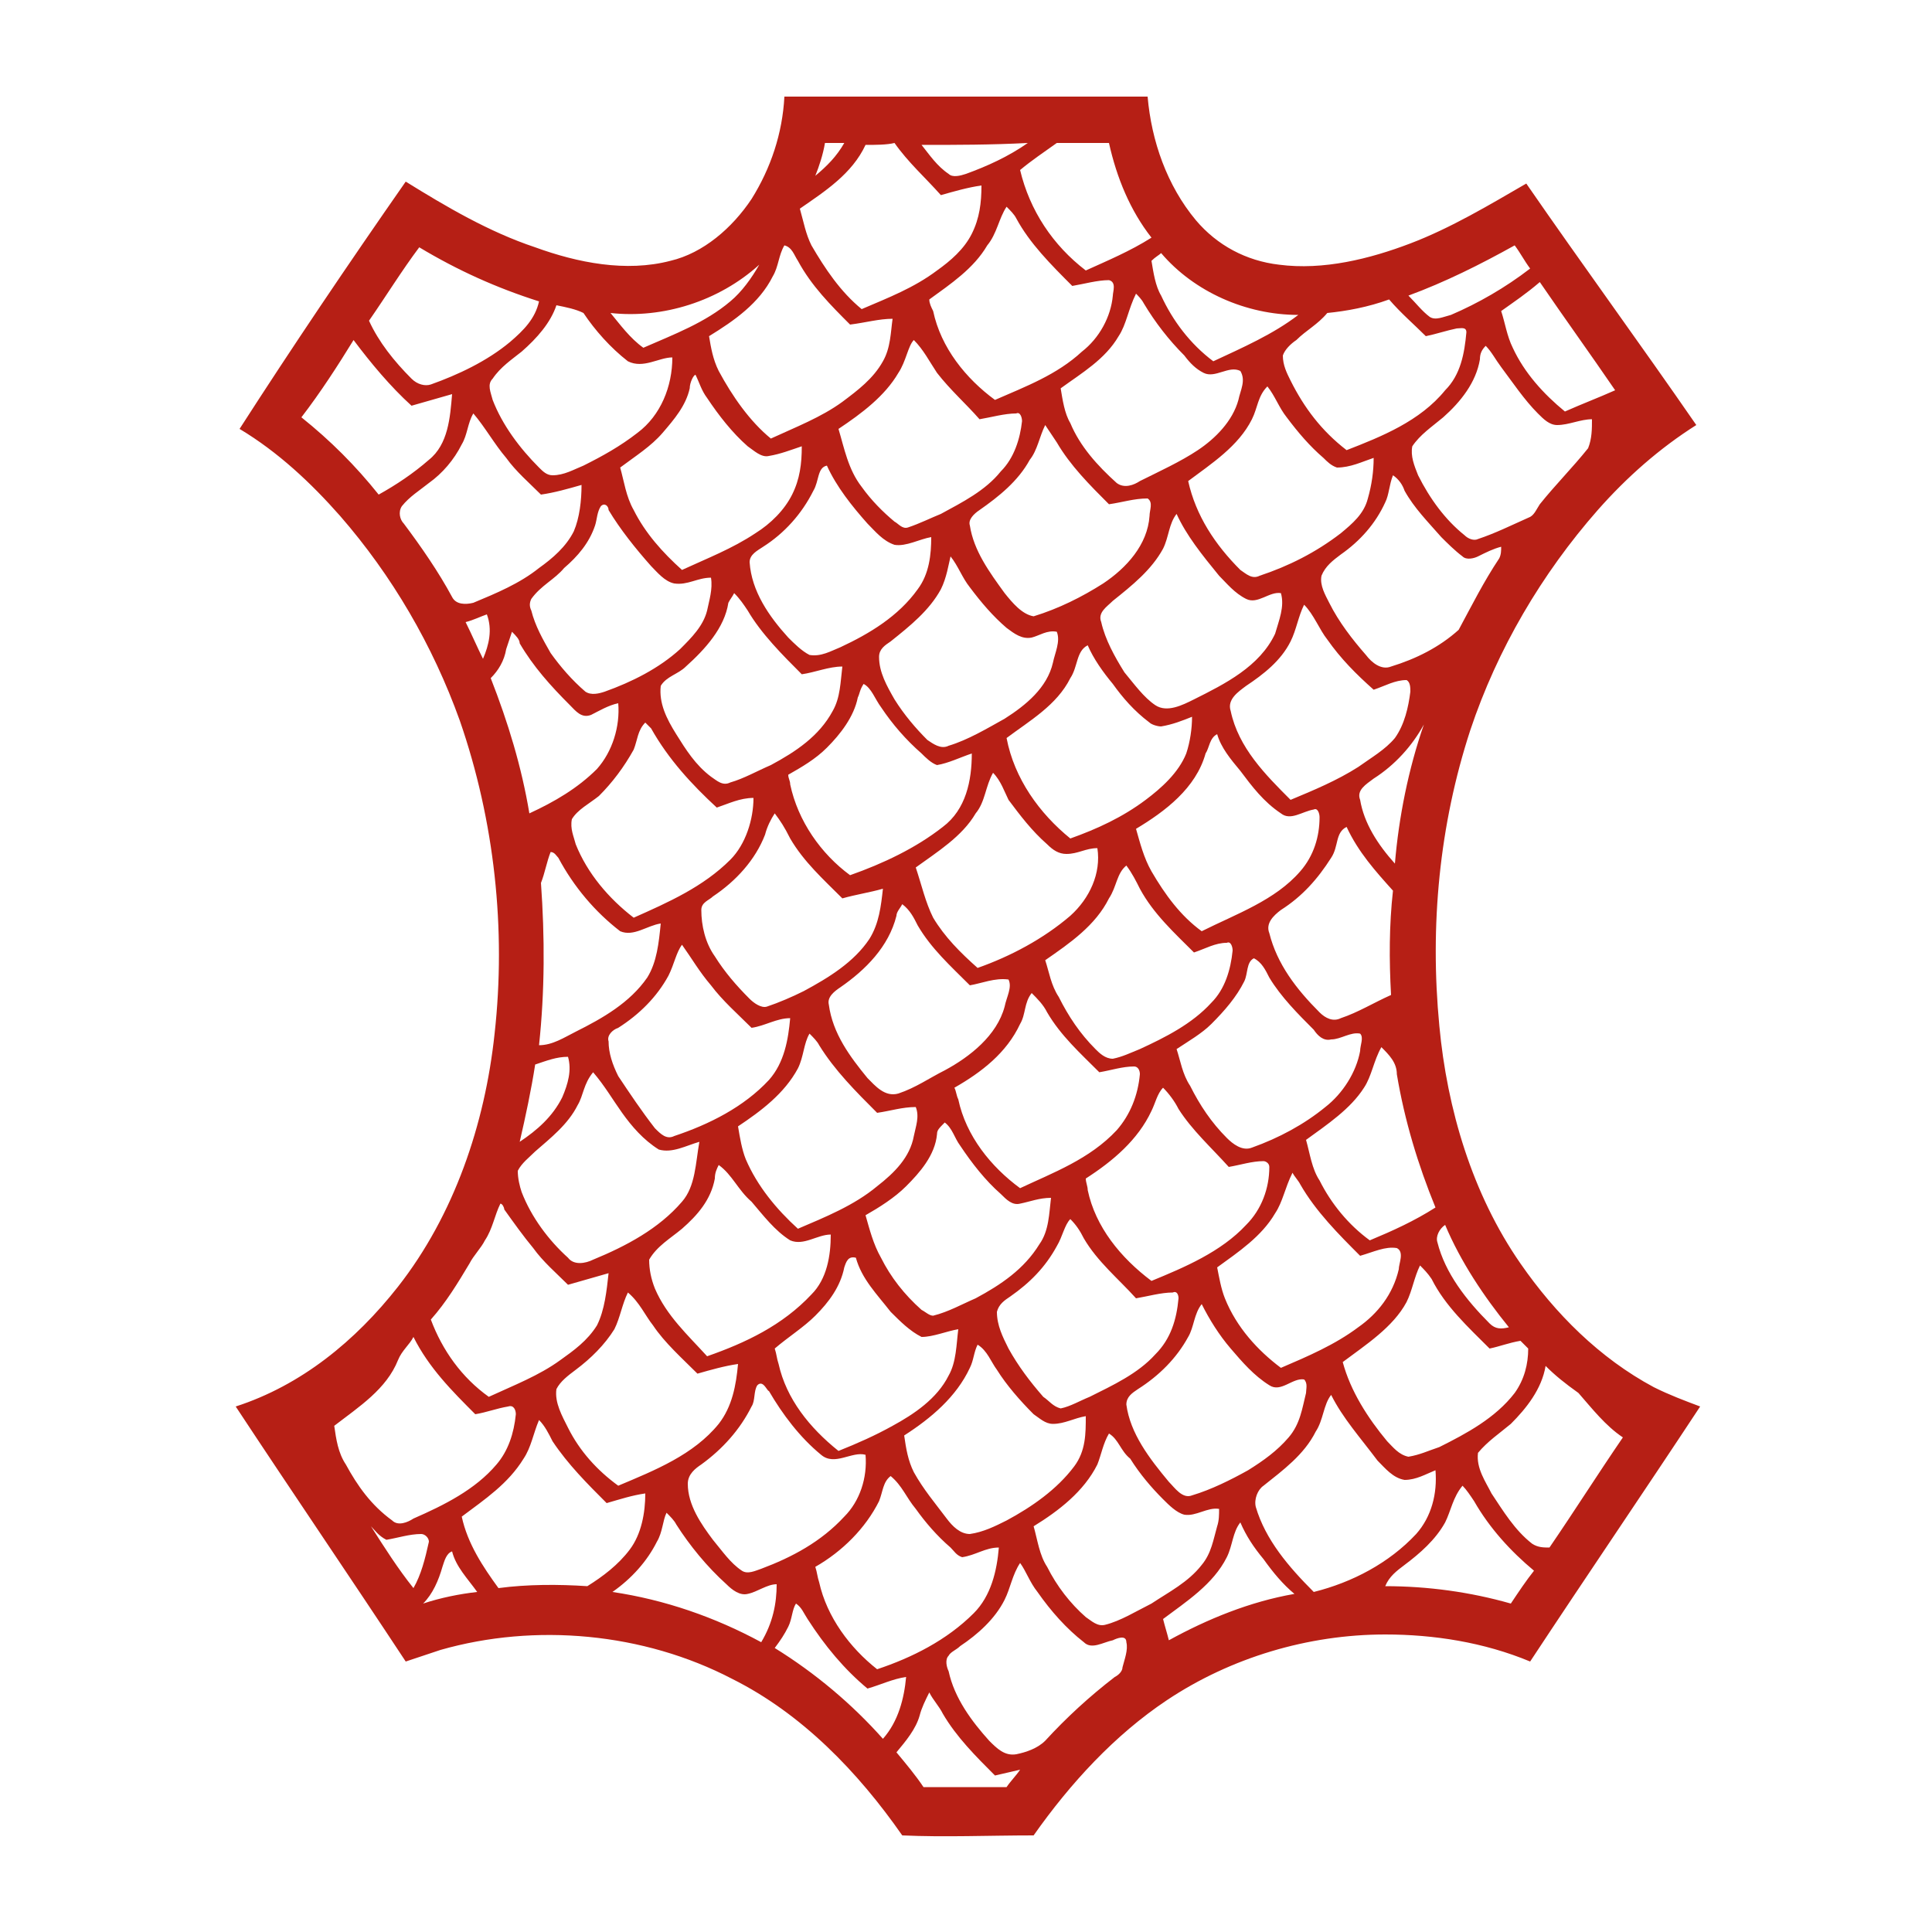
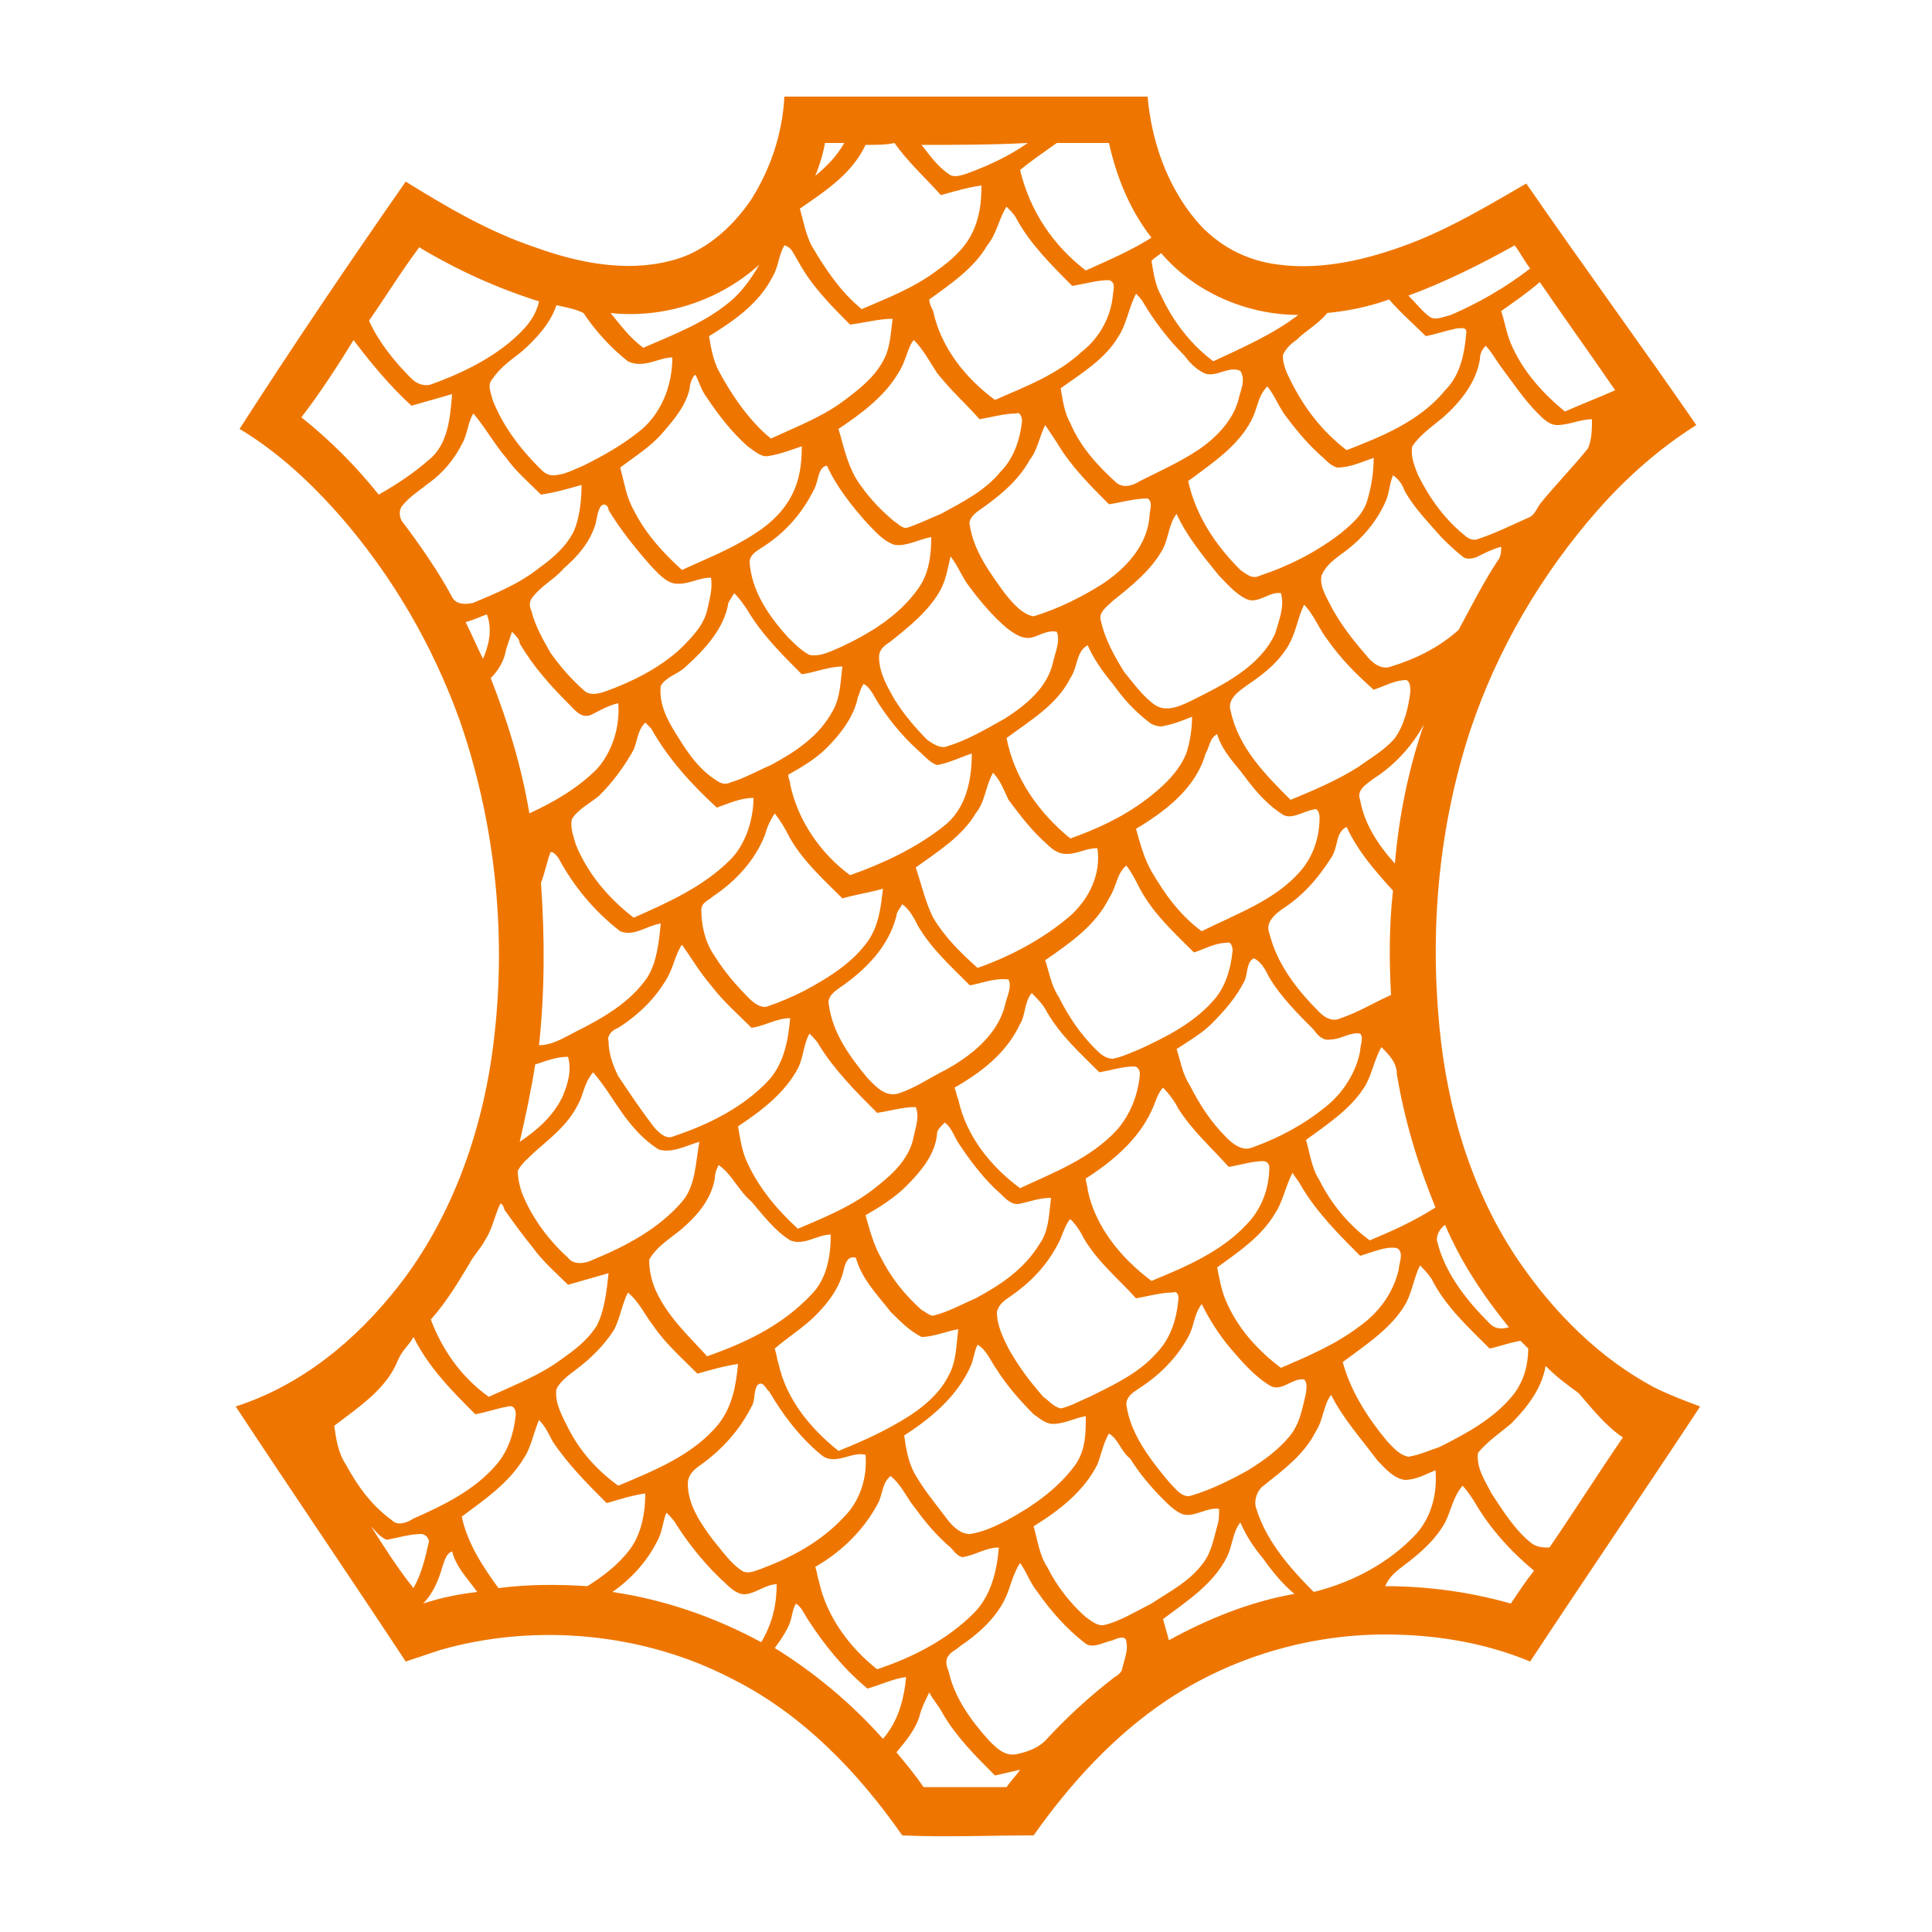
- <svg xmlns="http://www.w3.org/2000/svg" fill="#b61f15" version="1.1" x="0px" y="0px" viewBox="0 0 100 100" style="enable-background:new 0 0 100 100;" xml:space="preserve">
+ <svg xmlns="http://www.w3.org/2000/svg" fill="#ee7600" version="1.1" x="0px" y="0px" viewBox="0 0 100 100" style="enable-background:new 0 0 100 100;" xml:space="preserve">
  <g>
    <g>
      <path d="M38.9,10.3c1-1.6,1.6-3.4,1.7-5.3c6.3,0,12.5,0,18.8,0c0.2,2.3,1,4.6,2.5,6.4c1.1,1.3,2.6,2.1,4.3,2.3    c2.3,0.3,4.7-0.3,6.8-1.1c2.1-0.8,4.1-2,6-3.1c2.9,4.2,5.9,8.3,8.8,12.5c-1.9,1.2-3.6,2.7-5.1,4.4c-2.9,3.3-5.2,7.2-6.6,11.4    c-1.6,4.9-2.1,10.1-1.6,15.3c0.4,4.3,1.7,8.7,4.2,12.3c1.8,2.6,4.1,4.9,6.9,6.4c0.8,0.4,1.6,0.7,2.4,1c-2.9,4.4-5.9,8.8-8.8,13.2    c-2.4-1-5-1.4-7.5-1.4c-4,0-8,1.2-11.3,3.4c-2.7,1.8-5,4.3-6.9,7c-2.3,0-4.6,0.1-6.8,0c-2.3-3.3-5.2-6.3-8.8-8.1    c-4.6-2.4-10.2-2.9-15.1-1.5c-0.6,0.2-1.2,0.4-1.8,0.6c-2.9-4.4-5.9-8.8-8.8-13.2c3.4-1.1,6.2-3.4,8.4-6.2c2.9-3.7,4.5-8.4,5-13.1    c0.6-5.4,0-11-1.8-16.2c-1.4-3.9-3.5-7.5-6.2-10.6c-1.5-1.7-3.2-3.3-5.2-4.5C15.1,18,18,13.7,21,9.4c2.1,1.3,4.3,2.6,6.7,3.4    c2.2,0.8,4.7,1.3,7,0.7C36.4,13.1,37.9,11.8,38.9,10.3z M42.2,9.1c0.6-0.5,1.1-1,1.5-1.7c-0.3,0-0.7,0-1,0    C42.6,8,42.4,8.6,42.2,9.1z M44.8,7.5c-0.7,1.5-2.1,2.4-3.4,3.3c0.2,0.7,0.3,1.3,0.6,1.9c0.7,1.2,1.5,2.4,2.6,3.3    c1.4-0.6,2.7-1.1,3.9-2c0.7-0.5,1.4-1.1,1.8-1.9c0.4-0.8,0.5-1.6,0.5-2.5c-0.7,0.1-1.4,0.3-2.1,0.5c-0.8-0.9-1.7-1.7-2.4-2.7    C45.9,7.5,45.3,7.5,44.8,7.5z M47.7,7.5C48.1,8,48.5,8.6,49.1,9c0.2,0.2,0.6,0.1,0.9,0c1.1-0.4,2.2-0.9,3.2-1.6    C51.3,7.5,49.5,7.5,47.7,7.5z M52.8,8.8c0.5,2.1,1.7,3.9,3.4,5.2c1.1-0.5,2.3-1,3.4-1.7c-1.1-1.4-1.8-3.1-2.2-4.9    c-0.9,0-1.8,0-2.7,0C54,7.9,53.4,8.3,52.8,8.8z M51.1,12.7c-0.7,1.2-1.9,2-3,2.8c0,0.2,0.1,0.4,0.2,0.6c0.4,1.9,1.7,3.5,3.2,4.6    c1.6-0.7,3.2-1.3,4.5-2.5c0.9-0.7,1.5-1.8,1.6-2.9c0-0.2,0.2-0.7-0.2-0.8c-0.6,0-1.3,0.2-1.9,0.3c-1.1-1.1-2.2-2.2-2.9-3.5    c-0.1-0.2-0.3-0.4-0.5-0.6C51.7,11.3,51.6,12.1,51.1,12.7z M40.6,12.7c-0.3,0.5-0.3,1.1-0.6,1.6c-0.7,1.4-2,2.3-3.3,3.1    c0.1,0.6,0.2,1.2,0.5,1.8c0.7,1.3,1.6,2.6,2.7,3.5c1.3-0.6,2.6-1.1,3.7-1.9c0.8-0.6,1.6-1.2,2.1-2.1c0.4-0.7,0.4-1.5,0.5-2.2    c-0.7,0-1.4,0.2-2.2,0.3c-1-1-2-2-2.7-3.3C41.1,13.2,41,12.8,40.6,12.7z M19.1,16.6c0.5,1.1,1.3,2.1,2.2,3c0.3,0.3,0.7,0.4,1,0.3    c1.4-0.5,2.9-1.2,4.1-2.2c0.7-0.6,1.3-1.2,1.5-2.1c-2.2-0.7-4.2-1.6-6.2-2.8C20.8,14,20,15.3,19.1,16.6z M72.9,15.3    c0.4,0.4,0.7,0.8,1.1,1.1c0.3,0.2,0.7,0,1.1-0.1c1.4-0.6,2.8-1.4,4.1-2.4c-0.3-0.4-0.5-0.8-0.8-1.2C76.6,13.7,74.8,14.6,72.9,15.3    z M59.6,13.5c0.1,0.6,0.2,1.3,0.5,1.8c0.6,1.3,1.5,2.5,2.7,3.4c1.5-0.7,3.1-1.4,4.4-2.4c-2.7,0-5.4-1.2-7.1-3.2    C60,13.2,59.8,13.3,59.6,13.5z M31.6,16.2c0.5,0.6,1,1.3,1.7,1.8c1.6-0.7,3.2-1.3,4.5-2.4c0.6-0.5,1.1-1.2,1.5-1.9    C37.2,15.6,34.3,16.5,31.6,16.2z M77.7,16.1c0.2,0.6,0.3,1.3,0.6,1.9c0.6,1.3,1.6,2.4,2.7,3.3c0.9-0.4,1.7-0.7,2.6-1.1    c-1.3-1.9-2.6-3.7-3.9-5.6C79,15.2,78.4,15.6,77.7,16.1z M57.9,17.4c-0.7,1.2-1.9,1.9-3,2.7c0.1,0.6,0.2,1.3,0.5,1.8    c0.5,1.2,1.4,2.2,2.4,3.1c0.4,0.3,0.9,0.1,1.2-0.1c1-0.5,2.1-1,3-1.6s1.8-1.5,2.1-2.6c0.1-0.5,0.4-1,0.1-1.5    c-0.6-0.3-1.3,0.4-1.9,0.1c-0.4-0.2-0.7-0.5-1-0.9c-0.8-0.8-1.5-1.7-2.1-2.7c-0.1-0.2-0.3-0.4-0.4-0.5    C58.4,16,58.3,16.8,57.9,17.4z M68.7,16.2c-0.5,0.6-1.1,0.9-1.6,1.4c-0.3,0.2-0.6,0.5-0.7,0.8c0,0.5,0.2,0.9,0.4,1.3    c0.7,1.4,1.6,2.6,2.9,3.6c1.8-0.7,3.8-1.5,5.1-3.1c0.8-0.8,1-1.9,1.1-3c0-0.3-0.3-0.2-0.5-0.2c-0.5,0.1-1.1,0.3-1.6,0.4    c-0.6-0.6-1.3-1.2-1.9-1.9C70.8,15.9,69.7,16.1,68.7,16.2z M28.8,15.8c-0.3,0.9-1,1.7-1.8,2.4c-0.5,0.4-1.1,0.8-1.5,1.4    c-0.3,0.3-0.1,0.7,0,1.1c0.5,1.3,1.4,2.5,2.4,3.5c0.2,0.2,0.4,0.4,0.7,0.4c0.6,0,1.1-0.3,1.6-0.5c1-0.5,1.9-1,2.8-1.7    c1.2-0.9,1.8-2.4,1.8-3.9c-0.7,0-1.5,0.6-2.3,0.2c-0.9-0.7-1.7-1.6-2.3-2.5C29.8,16,29.3,15.9,28.8,15.8z M46.5,19.3    c-0.7,1.2-1.9,2.1-3.1,2.9c0.3,1,0.5,2.1,1.2,3c0.5,0.7,1.1,1.3,1.7,1.8c0.2,0.1,0.4,0.4,0.7,0.3c0.6-0.2,1.2-0.5,1.7-0.7    c1.1-0.6,2.3-1.2,3.1-2.2c0.7-0.7,1-1.7,1.1-2.6c0-0.2-0.1-0.5-0.3-0.4c-0.6,0-1.3,0.2-1.9,0.3c-0.7-0.8-1.5-1.5-2.2-2.4    c-0.4-0.6-0.7-1.2-1.2-1.7C47,17.9,46.9,18.7,46.5,19.3z M15.6,21.6c1.5,1.2,2.8,2.5,4,4c0.9-0.5,1.8-1.1,2.6-1.8    c1-0.8,1.1-2.2,1.2-3.4c-0.7,0.2-1.4,0.4-2.1,0.6c-1.1-1-2.1-2.2-3-3.4C17.5,18.9,16.6,20.3,15.6,21.6z M76.6,18.6    c-0.2,1.2-1,2.2-1.9,3c-0.6,0.5-1.2,0.9-1.6,1.5c-0.1,0.5,0.1,1,0.3,1.5c0.6,1.2,1.4,2.3,2.4,3.1c0.2,0.2,0.5,0.3,0.7,0.2    c0.9-0.3,1.7-0.7,2.6-1.1c0.3-0.1,0.4-0.4,0.6-0.7c0.8-1,1.7-1.9,2.5-2.9c0.2-0.5,0.2-1,0.2-1.5c-0.6,0-1.2,0.3-1.8,0.3    c-0.4,0-0.7-0.3-1-0.6c-0.7-0.7-1.3-1.6-1.9-2.4c-0.3-0.4-0.5-0.8-0.8-1.1C76.7,18.1,76.6,18.3,76.6,18.6z M35.7,20.1    c-0.2,0.9-0.8,1.6-1.4,2.3c-0.6,0.7-1.4,1.2-2.2,1.8c0.2,0.7,0.3,1.5,0.7,2.2c0.6,1.2,1.5,2.2,2.5,3.1c1.3-0.6,2.6-1.1,3.8-1.9    c0.8-0.5,1.5-1.2,1.9-2s0.5-1.6,0.5-2.5c-0.6,0.2-1.1,0.4-1.7,0.5c-0.4,0.1-0.8-0.3-1.1-0.5c-0.8-0.7-1.5-1.6-2.1-2.5    c-0.3-0.4-0.4-0.8-0.6-1.2C35.9,19.4,35.7,19.8,35.7,20.1z M64.8,21.7c-0.7,1.4-2.1,2.3-3.3,3.2c0.4,1.8,1.4,3.3,2.7,4.6    c0.3,0.2,0.6,0.5,1,0.3c1.5-0.5,2.9-1.2,4.2-2.2c0.6-0.5,1.2-1,1.4-1.8c0.2-0.7,0.3-1.4,0.3-2.1c-0.6,0.2-1.2,0.5-1.9,0.5    c-0.3-0.1-0.5-0.3-0.7-0.5c-0.7-0.6-1.3-1.3-1.9-2.1c-0.4-0.5-0.6-1.1-1-1.6C65.1,20.5,65.1,21.1,64.8,21.7z M23.9,23    c-0.4,0.8-1,1.5-1.7,2c-0.5,0.4-1,0.7-1.4,1.2c-0.2,0.3-0.1,0.7,0.1,0.9c0.9,1.2,1.8,2.5,2.5,3.8c0.2,0.4,0.7,0.4,1.1,0.3    c1.2-0.5,2.4-1,3.4-1.8c0.7-0.5,1.4-1.1,1.8-1.9c0.3-0.7,0.4-1.6,0.4-2.4c-0.7,0.2-1.4,0.4-2.1,0.5c-0.6-0.6-1.3-1.2-1.8-1.9    c-0.6-0.7-1.1-1.6-1.7-2.3C24.2,21.9,24.2,22.5,23.9,23z M53.3,23.8c-0.6,1.1-1.6,1.9-2.6,2.6c-0.3,0.2-0.6,0.5-0.5,0.8    c0.2,1.3,1,2.4,1.8,3.5c0.4,0.5,0.9,1.1,1.5,1.2c1.3-0.4,2.5-1,3.6-1.7c1.2-0.8,2.3-2,2.4-3.5c0-0.3,0.2-0.7-0.1-0.9    c-0.7,0-1.3,0.2-2,0.3c-1-1-2-2-2.7-3.2c-0.2-0.3-0.4-0.6-0.6-0.9C53.8,22.6,53.7,23.3,53.3,23.8z M42.1,25.4    c-0.6,1.2-1.5,2.2-2.6,2.9c-0.3,0.2-0.7,0.4-0.7,0.8c0.1,1.5,1,2.8,2,3.9c0.3,0.3,0.7,0.7,1.1,0.9c0.6,0.1,1.1-0.2,1.6-0.4    c1.5-0.7,3-1.6,4-3c0.6-0.8,0.7-1.8,0.7-2.7c-0.6,0.1-1.3,0.5-1.9,0.4c-0.6-0.2-1-0.7-1.4-1.1c-0.8-0.9-1.6-1.9-2.1-3    C42.3,24.2,42.4,24.9,42.1,25.4z M72.1,24.6c-0.2,0.5-0.2,1-0.4,1.4c-0.5,1.1-1.3,2-2.3,2.7c-0.4,0.3-0.8,0.6-1,1.1    c-0.1,0.5,0.2,1,0.4,1.4c0.5,1,1.2,1.9,1.9,2.7c0.3,0.4,0.8,0.8,1.3,0.6c1.3-0.4,2.5-1,3.5-1.9c0.7-1.3,1.3-2.5,2.1-3.7    c0.1-0.2,0.1-0.4,0.1-0.6c-0.4,0.1-0.8,0.3-1.2,0.5c-0.2,0.1-0.6,0.2-0.8,0c-0.4-0.3-0.8-0.7-1.1-1c-0.7-0.8-1.4-1.5-1.9-2.4    C72.6,25.1,72.4,24.8,72.1,24.6z M31.1,26.2c-0.2,0.3-0.2,0.7-0.3,1c-0.3,0.9-0.9,1.6-1.6,2.2C28.7,30,28,30.3,27.5,31    c-0.1,0.2-0.1,0.4,0,0.6c0.2,0.8,0.6,1.5,1,2.2c0.5,0.7,1.1,1.4,1.8,2c0.3,0.2,0.7,0.1,1,0c1.4-0.5,2.8-1.2,3.9-2.2    c0.6-0.6,1.2-1.2,1.4-2c0.1-0.5,0.3-1.1,0.2-1.7c-0.7,0-1.2,0.4-1.9,0.3c-0.5-0.1-0.9-0.6-1.2-0.9c-0.8-0.9-1.6-1.9-2.2-2.9    C31.5,26.2,31.3,26,31.1,26.2z M60.9,26.6c-0.4,0.5-0.4,1.2-0.7,1.8c-0.6,1.1-1.6,1.9-2.6,2.7c-0.3,0.3-0.8,0.6-0.6,1.1    c0.2,0.9,0.7,1.8,1.2,2.6c0.5,0.6,1,1.3,1.6,1.7s1.4,0,2-0.3c1.6-0.8,3.4-1.7,4.2-3.4c0.2-0.7,0.5-1.4,0.3-2.1    c-0.6-0.1-1.2,0.6-1.8,0.3c-0.6-0.3-1-0.8-1.4-1.2C62.2,28.7,61.4,27.7,60.9,26.6z M48.7,30.5c-0.6,1.1-1.6,1.9-2.6,2.7    c-0.3,0.2-0.6,0.4-0.6,0.8c0,0.8,0.4,1.5,0.8,2.2c0.5,0.8,1.1,1.5,1.7,2.1c0.3,0.2,0.7,0.5,1.1,0.3c1-0.3,2-0.9,2.9-1.4    c1.1-0.7,2.2-1.6,2.5-2.9c0.1-0.5,0.4-1.1,0.2-1.6c-0.5-0.1-0.9,0.2-1.3,0.3c-0.5,0.1-0.9-0.2-1.3-0.5c-0.7-0.6-1.3-1.3-1.9-2.1    c-0.4-0.5-0.6-1.1-1-1.6C49.1,29.2,49,29.9,48.7,30.5z M37.7,31.2c-0.2,1.3-1.2,2.4-2.2,3.3c-0.4,0.4-1,0.5-1.3,1    c-0.1,0.9,0.3,1.7,0.8,2.5s1,1.6,1.8,2.2c0.3,0.2,0.6,0.5,1,0.3c0.7-0.2,1.4-0.6,2.1-0.9c1.3-0.7,2.5-1.5,3.2-2.8    c0.4-0.7,0.4-1.5,0.5-2.3c-0.7,0-1.4,0.3-2.1,0.4c-1-1-2.1-2.1-2.8-3.3c-0.2-0.3-0.4-0.6-0.7-0.9C37.9,30.9,37.8,31,37.7,31.2z     M67.5,31.3c-0.3,0.6-0.4,1.3-0.7,1.9c-0.5,1-1.4,1.7-2.3,2.3c-0.4,0.3-1,0.7-0.8,1.3c0.4,1.9,1.8,3.3,3.1,4.6    c1.2-0.5,2.4-1,3.5-1.7c0.7-0.5,1.4-0.9,1.9-1.5c0.5-0.7,0.7-1.6,0.8-2.4c0-0.2,0-0.5-0.2-0.6c-0.6,0-1.1,0.3-1.7,0.5    c-0.9-0.8-1.7-1.6-2.4-2.6C68.3,32.6,68,31.8,67.5,31.3z M24.1,32.2c0.3,0.6,0.6,1.3,0.9,1.9c0.3-0.7,0.5-1.5,0.2-2.3    C24.9,31.9,24.5,32.1,24.1,32.2z M26.5,32.7c-0.1,0.3-0.2,0.6-0.3,0.9c-0.1,0.6-0.4,1.1-0.8,1.5c0.9,2.3,1.6,4.6,2,7    c1.3-0.6,2.5-1.3,3.5-2.3c0.8-0.9,1.2-2.2,1.1-3.4c-0.5,0.1-1,0.4-1.4,0.6c-0.5,0.2-0.8-0.2-1.1-0.5c-1-1-1.9-2-2.6-3.2    C26.9,33.1,26.7,32.9,26.5,32.7z M55.4,35.1c-0.7,1.4-2.1,2.2-3.3,3.1c0.4,2.1,1.7,3.9,3.3,5.2c1.4-0.5,2.7-1.1,3.9-2    c0.8-0.6,1.7-1.4,2.1-2.4c0.2-0.6,0.3-1.3,0.3-1.9c-0.5,0.2-1,0.4-1.6,0.5c-0.2,0-0.5-0.1-0.6-0.2c-0.8-0.6-1.4-1.3-1.9-2    c-0.5-0.6-1-1.3-1.3-2C55.7,33.7,55.8,34.5,55.4,35.1z M44.4,36.1c-0.2,1-0.9,1.9-1.6,2.6c-0.6,0.6-1.3,1-2,1.4    c0,0.2,0.1,0.3,0.1,0.5c0.4,1.9,1.6,3.6,3.1,4.7c1.7-0.6,3.4-1.4,4.8-2.5c1.2-0.9,1.5-2.4,1.5-3.8c-0.6,0.2-1.2,0.5-1.8,0.6    c-0.3-0.1-0.6-0.4-0.8-0.6c-0.8-0.7-1.5-1.5-2.1-2.4c-0.3-0.4-0.5-1-0.9-1.2C44.5,35.7,44.5,35.9,44.4,36.1z M32.8,38.8    c-0.5,0.9-1.1,1.7-1.8,2.4c-0.5,0.4-1.1,0.7-1.4,1.2c-0.1,0.5,0.1,0.9,0.2,1.3c0.6,1.5,1.7,2.8,3,3.8c1.8-0.8,3.6-1.6,5-3    c0.8-0.8,1.2-2.1,1.2-3.2c-0.7,0-1.3,0.3-1.9,0.5c-1.3-1.2-2.5-2.5-3.4-4.1c-0.1-0.1-0.2-0.2-0.3-0.3C33,37.8,33,38.3,32.8,38.8z     M73.7,37.5c-0.6,1.1-1.5,2.1-2.6,2.8c-0.4,0.3-0.9,0.6-0.7,1.1c0.2,1.2,0.9,2.3,1.8,3.3C72.4,42.3,72.9,39.8,73.7,37.5z M62.4,39    c-0.5,1.8-2.1,3-3.6,3.9c0.2,0.7,0.4,1.5,0.8,2.2c0.7,1.2,1.5,2.3,2.6,3.1c1.8-0.9,3.8-1.6,5.1-3.1c0.7-0.8,1-1.8,1-2.8    c0-0.2-0.1-0.5-0.3-0.4c-0.6,0.1-1.2,0.6-1.7,0.2c-0.9-0.6-1.5-1.4-2.1-2.2c-0.5-0.6-1-1.2-1.2-1.9C62.6,38.2,62.6,38.7,62.4,39z     M50.5,42.1c-0.7,1.2-2,2-3.1,2.8c0.3,0.9,0.5,1.8,0.9,2.6c0.6,1,1.4,1.8,2.3,2.6c1.7-0.6,3.4-1.5,4.8-2.7c1-0.9,1.6-2.2,1.4-3.5    c-0.6,0-1,0.3-1.6,0.3c-0.4,0-0.7-0.2-1-0.5c-0.8-0.7-1.4-1.5-2-2.3c-0.2-0.4-0.4-1-0.8-1.4C51,40.7,51,41.5,50.5,42.1z     M40.1,42.1c-0.2,0.3-0.4,0.7-0.5,1.1c-0.5,1.3-1.5,2.4-2.7,3.2c-0.2,0.2-0.6,0.3-0.6,0.7c0,0.8,0.2,1.7,0.7,2.4    c0.5,0.8,1.1,1.5,1.8,2.2c0.2,0.2,0.6,0.5,0.9,0.4c0.6-0.2,1.3-0.5,1.9-0.8c1.3-0.7,2.6-1.5,3.4-2.7c0.5-0.8,0.6-1.7,0.7-2.6    c-0.7,0.2-1.4,0.3-2.1,0.5c-1-1-2-1.9-2.7-3.1C40.6,42.8,40.4,42.5,40.1,42.1z M68.9,44.4c-0.7,1.1-1.5,2-2.6,2.7    c-0.4,0.3-0.8,0.7-0.6,1.2c0.4,1.6,1.4,2.9,2.6,4.1c0.3,0.3,0.7,0.5,1.1,0.3c0.9-0.3,1.7-0.8,2.6-1.2c-0.1-1.8-0.1-3.6,0.1-5.4    c-0.9-1-1.8-2-2.4-3.3C69.1,43.1,69.3,43.8,68.9,44.4z M28.5,44.1c-0.2,0.5-0.3,1.1-0.5,1.6c0.2,2.8,0.2,5.6-0.1,8.4    c0.7,0,1.3-0.4,1.9-0.7c1.4-0.7,2.8-1.5,3.7-2.8c0.5-0.8,0.6-1.8,0.7-2.8c-0.7,0.1-1.4,0.7-2.1,0.4c-1.3-1-2.4-2.3-3.2-3.8    C28.8,44.3,28.7,44.1,28.5,44.1z M57.4,46.5c-0.7,1.4-2,2.3-3.3,3.2c0.2,0.6,0.3,1.3,0.7,1.9c0.5,1,1.1,1.9,1.9,2.7    c0.2,0.2,0.5,0.5,0.9,0.5c0.5-0.1,0.9-0.3,1.4-0.5c1.3-0.6,2.7-1.3,3.7-2.4c0.7-0.7,1-1.7,1.1-2.7c0-0.2-0.1-0.5-0.3-0.4    c-0.6,0-1.1,0.3-1.7,0.5c-1-1-2.1-2-2.8-3.3c-0.2-0.4-0.4-0.8-0.7-1.2C57.8,45.2,57.8,45.9,57.4,46.5z M46.4,47.4    c-0.4,1.6-1.6,2.8-2.9,3.7c-0.3,0.2-0.7,0.5-0.6,0.9c0.2,1.5,1.1,2.7,2,3.8c0.4,0.4,0.9,1,1.6,0.8c0.9-0.3,1.6-0.8,2.4-1.2    c1.3-0.7,2.7-1.8,3.1-3.3c0.1-0.5,0.4-1,0.2-1.4c-0.7-0.1-1.4,0.2-2,0.3c-1-1-2-1.9-2.7-3.1c-0.2-0.4-0.4-0.8-0.8-1.1    C46.6,47,46.4,47.2,46.4,47.4z M34.6,50.5c-0.6,1.1-1.5,2-2.6,2.7c-0.3,0.1-0.6,0.4-0.5,0.7c0,0.6,0.2,1.2,0.5,1.8    c0.6,0.9,1.2,1.8,1.9,2.7c0.3,0.3,0.6,0.6,1,0.4c1.8-0.6,3.6-1.5,4.9-2.9c0.8-0.9,1-2.1,1.1-3.2c-0.7,0-1.3,0.4-2,0.5    c-0.7-0.7-1.5-1.4-2.1-2.2c-0.6-0.7-1-1.4-1.5-2.1C35,49.3,34.9,49.9,34.6,50.5z M64.4,50.8c-0.4,0.8-1,1.5-1.7,2.2    c-0.5,0.5-1.2,0.9-1.8,1.3c0.2,0.6,0.3,1.3,0.7,1.9c0.5,1,1.1,1.9,1.9,2.7c0.3,0.3,0.8,0.7,1.3,0.5c1.4-0.5,2.7-1.2,3.8-2.1    c0.9-0.7,1.6-1.8,1.8-2.9c0-0.3,0.2-0.7,0-0.9c-0.5-0.1-1,0.3-1.5,0.3c-0.4,0.1-0.7-0.2-0.9-0.5c-0.8-0.8-1.7-1.7-2.3-2.7    c-0.2-0.4-0.4-0.8-0.8-1C64.5,49.8,64.6,50.4,64.4,50.8z M52.8,53c-0.7,1.5-2,2.5-3.4,3.3c0.1,0.2,0.1,0.4,0.2,0.6    c0.4,1.9,1.7,3.5,3.2,4.6c1.7-0.8,3.6-1.5,5-3c0.7-0.8,1.1-1.8,1.2-2.9c0-0.2-0.1-0.4-0.3-0.4c-0.6,0-1.2,0.2-1.8,0.3    c-1-1-2-1.9-2.7-3.1c-0.2-0.4-0.5-0.7-0.8-1C53,51.9,53.1,52.5,52.8,53z M41.3,55.3c-0.7,1.3-1.9,2.2-3.1,3    c0.1,0.6,0.2,1.2,0.4,1.7c0.6,1.4,1.6,2.6,2.7,3.6c1.4-0.6,2.9-1.2,4.1-2.2c0.9-0.7,1.7-1.5,1.9-2.6c0.1-0.5,0.3-1,0.1-1.5    c-0.7,0-1.3,0.2-2,0.3c-1.1-1.1-2.2-2.2-3-3.5c-0.1-0.2-0.3-0.4-0.5-0.6C41.6,54,41.6,54.7,41.3,55.3z M71.5,54.2    c-0.4,0.7-0.5,1.5-0.9,2.1c-0.7,1.1-1.9,1.9-3,2.7c0.2,0.7,0.3,1.5,0.7,2.1c0.6,1.2,1.5,2.3,2.6,3.1c1.2-0.5,2.3-1,3.4-1.7    c-0.9-2.2-1.6-4.5-2-6.9C72.3,55,71.9,54.6,71.5,54.2z M27.7,55.1c-0.2,1.3-0.5,2.7-0.8,4c0.9-0.6,1.7-1.3,2.2-2.3    c0.3-0.7,0.5-1.4,0.3-2.1C28.8,54.7,28.3,54.9,27.7,55.1z M29.9,57.2c-0.5,1-1.4,1.7-2.2,2.4c-0.3,0.3-0.7,0.6-0.9,1    c0,0.4,0.1,0.8,0.2,1.1c0.5,1.3,1.4,2.5,2.4,3.4c0.3,0.4,0.9,0.3,1.3,0.1c1.7-0.7,3.4-1.6,4.6-3c0.7-0.8,0.7-2,0.9-3.1    c-0.7,0.2-1.4,0.6-2.1,0.4c-0.8-0.5-1.4-1.2-1.9-1.9s-0.9-1.4-1.5-2.1C30.2,56.1,30.2,56.7,29.9,57.2z M59.6,57.5    c-0.7,1.5-2,2.6-3.4,3.5c0,0.2,0.1,0.4,0.1,0.6c0.4,1.9,1.7,3.5,3.3,4.7c1.7-0.7,3.6-1.5,4.9-2.9c0.8-0.8,1.2-1.9,1.2-3    c0-0.2-0.2-0.3-0.3-0.3c-0.6,0-1.2,0.2-1.8,0.3c-0.9-1-1.9-1.9-2.6-3c-0.2-0.4-0.5-0.8-0.8-1.1C59.9,56.6,59.8,57.1,59.6,57.5z     M48.5,58.7c-0.1,1.1-0.9,2-1.6,2.7c-0.6,0.6-1.4,1.1-2.1,1.5c0.2,0.7,0.4,1.5,0.8,2.2c0.5,1,1.2,1.9,2.1,2.7    c0.2,0.1,0.4,0.3,0.6,0.3c0.8-0.2,1.5-0.6,2.2-0.9c1.3-0.7,2.5-1.5,3.3-2.8c0.5-0.7,0.5-1.6,0.6-2.4c-0.6,0-1.1,0.2-1.6,0.3    c-0.4,0.1-0.7-0.2-1-0.5c-0.8-0.7-1.5-1.6-2.1-2.5c-0.3-0.4-0.4-0.9-0.8-1.2C48.6,58.4,48.5,58.5,48.5,58.7z M37.2,60.3    C37.1,60.5,37,60.7,37,61c-0.2,1.1-0.9,1.9-1.7,2.6c-0.6,0.5-1.3,0.9-1.7,1.6c0,0.5,0.1,1,0.3,1.5c0.6,1.4,1.7,2.4,2.7,3.5    c2-0.7,3.9-1.6,5.4-3.2c0.8-0.8,1-2,1-3.1c-0.7,0-1.4,0.6-2.1,0.3c-0.8-0.5-1.4-1.3-2-2C38.2,61.6,37.9,60.8,37.2,60.3z M66,62.8    c-0.7,1.2-1.9,2-3,2.8c0.1,0.5,0.2,1.1,0.4,1.6c0.6,1.5,1.7,2.7,2.9,3.6c1.4-0.6,2.8-1.2,4-2.1c1-0.7,1.8-1.7,2.1-3    c0-0.3,0.3-0.9-0.1-1.1c-0.6-0.1-1.2,0.2-1.9,0.4c-1.1-1.1-2.3-2.3-3.1-3.7c-0.1-0.2-0.3-0.4-0.4-0.6C66.5,61.5,66.4,62.2,66,62.8    z M25.9,62.3c-0.3,0.6-0.4,1.3-0.8,1.9c-0.2,0.4-0.6,0.8-0.8,1.2c-0.6,1-1.2,2-2,2.9c0.6,1.6,1.6,3,3,4c1.3-0.6,2.6-1.1,3.7-1.9    c0.7-0.5,1.4-1,1.9-1.8c0.4-0.8,0.5-1.8,0.6-2.7c-0.7,0.2-1.4,0.4-2.1,0.6c-0.6-0.6-1.3-1.2-1.8-1.9c-0.5-0.6-1-1.3-1.5-2    C26.1,62.5,26,62.3,25.9,62.3z M54.7,64.5c-0.6,1.1-1.4,1.9-2.4,2.6c-0.3,0.2-0.6,0.4-0.7,0.8c0,0.7,0.3,1.3,0.6,1.9    c0.5,0.9,1.1,1.7,1.8,2.5c0.3,0.2,0.5,0.5,0.9,0.6c0.5-0.1,1-0.4,1.5-0.6c1.2-0.6,2.5-1.2,3.4-2.2c0.8-0.8,1.1-1.8,1.2-2.9    c0-0.2-0.1-0.4-0.3-0.3c-0.6,0-1.3,0.2-1.9,0.3c-0.9-1-2-1.9-2.7-3.1c-0.2-0.4-0.4-0.7-0.7-1C55.1,63.4,55,64,54.7,64.5z     M74.4,64.3c0.4,1.6,1.5,3,2.7,4.2c0.3,0.3,0.6,0.3,1,0.2c-1.3-1.6-2.5-3.4-3.3-5.3C74.5,63.6,74.3,64,74.4,64.3z M43.7,65.6    c-0.2,1-0.8,1.8-1.5,2.5c-0.6,0.6-1.4,1.1-2.1,1.7c0.1,0.3,0.1,0.5,0.2,0.8c0.4,1.8,1.6,3.3,3.1,4.5c1-0.4,1.9-0.8,2.8-1.3    c1.1-0.6,2.3-1.4,2.9-2.6c0.4-0.7,0.4-1.6,0.5-2.4c-0.6,0.1-1.3,0.4-1.9,0.4c-0.6-0.3-1.1-0.8-1.6-1.3c-0.7-0.9-1.5-1.7-1.8-2.8    C43.9,65,43.8,65.3,43.7,65.6z M73.5,65.5c-0.3,0.6-0.4,1.3-0.7,1.9c-0.7,1.3-2.1,2.2-3.3,3.1c0.4,1.5,1.3,2.9,2.3,4.1    c0.3,0.3,0.6,0.7,1.1,0.8c0.6-0.1,1-0.3,1.6-0.5c1.4-0.7,2.9-1.5,3.9-2.8c0.5-0.7,0.7-1.5,0.7-2.3c-0.1-0.1-0.3-0.3-0.4-0.4    c-0.6,0.1-1.1,0.3-1.6,0.4c-1.1-1.1-2.3-2.2-3-3.6C73.9,65.9,73.7,65.7,73.5,65.5z M32.5,66.9c-0.3,0.6-0.4,1.3-0.7,1.9    c-0.5,0.8-1.2,1.5-2,2.1c-0.4,0.3-0.8,0.6-1,1c-0.1,0.7,0.3,1.4,0.6,2c0.6,1.2,1.5,2.2,2.6,3c1.9-0.8,3.9-1.6,5.2-3.2    c0.7-0.9,0.9-2,1-3.1c-0.7,0.1-1.4,0.3-2.1,0.5c-0.8-0.8-1.7-1.6-2.3-2.5C33.4,68.1,33.1,67.4,32.5,66.9z M61.5,69.2    c-0.6,1.1-1.5,2-2.6,2.7c-0.3,0.2-0.6,0.4-0.6,0.8c0.2,1.5,1.2,2.8,2.2,4c0.3,0.3,0.7,0.9,1.2,0.7c1-0.3,2-0.8,2.9-1.3    c0.8-0.5,1.5-1,2.1-1.7s0.7-1.5,0.9-2.3c0-0.2,0.1-0.5-0.1-0.7c-0.6-0.1-1.2,0.7-1.8,0.3c-0.8-0.5-1.4-1.2-2-1.9    c-0.6-0.7-1.1-1.5-1.5-2.3C61.8,68,61.8,68.7,61.5,69.2z M20.6,70.4c-0.6,1.5-2,2.4-3.3,3.4c0.1,0.7,0.2,1.4,0.6,2    c0.6,1.1,1.3,2.1,2.4,2.9c0.3,0.3,0.8,0.1,1.1-0.1c1.6-0.7,3.2-1.5,4.3-2.8c0.6-0.7,0.9-1.6,1-2.6c0-0.2-0.1-0.5-0.4-0.4    c-0.6,0.1-1.1,0.3-1.7,0.4c-1.2-1.2-2.4-2.4-3.2-4C21.2,69.6,20.8,69.9,20.6,70.4z M50.2,70.8c-0.7,1.5-2,2.6-3.4,3.5    c0.1,0.7,0.2,1.3,0.5,1.9c0.5,0.9,1.1,1.6,1.7,2.4c0.3,0.4,0.7,0.8,1.2,0.8c0.7-0.1,1.3-0.4,1.9-0.7c1.3-0.7,2.6-1.6,3.5-2.8    c0.6-0.8,0.6-1.7,0.6-2.6c-0.6,0.1-1.1,0.4-1.7,0.4c-0.4,0-0.7-0.3-1-0.5c-0.7-0.7-1.4-1.5-1.9-2.3c-0.3-0.4-0.5-1-1-1.3    C50.4,70,50.4,70.4,50.2,70.8z M80,70.7c-0.2,1.2-1,2.2-1.8,3c-0.6,0.5-1.2,0.9-1.7,1.5c-0.1,0.8,0.4,1.5,0.7,2.1    c0.6,0.9,1.2,1.9,2.1,2.6c0.3,0.2,0.6,0.2,0.9,0.2c1.3-1.9,2.5-3.8,3.8-5.7c-0.9-0.6-1.6-1.5-2.3-2.3C81,71.6,80.5,71.2,80,70.7z     M39.2,71.7c-0.2,0.3-0.1,0.8-0.3,1.1c-0.6,1.2-1.5,2.2-2.6,3c-0.3,0.2-0.7,0.5-0.7,1c0,1.1,0.7,2.1,1.3,2.9    c0.5,0.6,0.9,1.2,1.5,1.6c0.3,0.2,0.7,0,1-0.1c1.6-0.6,3.1-1.4,4.3-2.7c0.8-0.8,1.2-2,1.1-3.2c-0.7-0.2-1.6,0.6-2.3,0    c-1.1-0.9-2-2.1-2.7-3.3C39.7,72,39.5,71.4,39.2,71.7z M68.9,72.2c-0.4,0.5-0.4,1.3-0.8,1.9c-0.6,1.2-1.7,2-2.7,2.8    c-0.3,0.2-0.5,0.7-0.4,1.1c0.5,1.7,1.7,3.1,3,4.4c2-0.5,3.9-1.5,5.3-3c0.8-0.9,1.1-2.1,1-3.3c-0.5,0.2-1,0.5-1.6,0.5    c-0.6-0.1-1-0.6-1.4-1C70.4,74.4,69.5,73.4,68.9,72.2z M27.1,75.5c-0.8,1.3-2,2.1-3.2,3c0.3,1.4,1.1,2.6,1.9,3.7    c1.5-0.2,3.1-0.2,4.6-0.1c0.8-0.5,1.6-1.1,2.2-1.9s0.8-1.9,0.8-2.9c-0.7,0.1-1.3,0.3-2,0.5c-1-1-2-2-2.8-3.2    c-0.2-0.4-0.4-0.8-0.7-1.1C27.6,74.2,27.5,74.9,27.1,75.5z M57.4,74.2c-0.3,0.5-0.4,1.1-0.6,1.6c-0.7,1.4-2,2.4-3.3,3.2    c0.2,0.7,0.3,1.5,0.7,2.1c0.5,1,1.2,1.9,2,2.6c0.3,0.2,0.6,0.5,1,0.4c0.8-0.2,1.6-0.7,2.4-1.1c0.9-0.6,1.9-1.1,2.6-2    c0.5-0.6,0.6-1.3,0.8-2c0.1-0.3,0.1-0.6,0.1-0.9c-0.6-0.1-1.2,0.4-1.8,0.3c-0.4-0.1-0.8-0.5-1.1-0.8c-0.6-0.6-1.2-1.3-1.7-2.1    C58,75.1,57.9,74.5,57.4,74.2z M45.5,77.7c-0.7,1.4-1.9,2.6-3.3,3.4c0.1,0.3,0.1,0.5,0.2,0.8c0.4,1.8,1.6,3.4,3,4.5    c1.8-0.6,3.6-1.5,5-2.9c0.9-0.9,1.2-2.2,1.3-3.4c-0.7,0-1.2,0.4-1.9,0.5c-0.3-0.1-0.4-0.3-0.6-0.5c-0.7-0.6-1.3-1.3-1.8-2    c-0.5-0.6-0.7-1.2-1.3-1.7C45.7,76.7,45.7,77.2,45.5,77.7z M74.8,78.8c-0.5,0.9-1.3,1.6-2.1,2.2c-0.4,0.3-0.8,0.6-1,1.1    c2.2,0,4.4,0.3,6.5,0.9c0.4-0.6,0.8-1.2,1.2-1.7c-1.2-1-2.3-2.2-3.1-3.6c-0.2-0.3-0.4-0.6-0.6-0.8C75.2,77.5,75.1,78.2,74.8,78.8z     M34,79.8c-0.5,1-1.3,1.9-2.3,2.6c2.7,0.4,5.3,1.3,7.7,2.6c0.6-1,0.8-2,0.8-3c-0.5,0-1,0.4-1.5,0.5c-0.4,0.1-0.8-0.2-1.1-0.5    c-1-0.9-1.9-2-2.6-3.1c-0.1-0.2-0.3-0.4-0.5-0.6C34.3,78.7,34.3,79.3,34,79.8z M63.5,80.6c-0.7,1.4-2.1,2.3-3.3,3.2    c0.1,0.4,0.2,0.7,0.3,1.1c2-1.1,4.2-2,6.5-2.4c-0.6-0.5-1.1-1.1-1.6-1.8c-0.5-0.6-0.9-1.2-1.2-1.9C63.8,79.3,63.8,80,63.5,80.6z     M19.2,79c0.7,1.1,1.4,2.2,2.2,3.2c0.4-0.7,0.6-1.5,0.8-2.4c0-0.2-0.2-0.4-0.4-0.4c-0.6,0-1.2,0.2-1.8,0.3    C19.6,79.5,19.4,79.2,19.2,79z M22.9,81.1c-0.2,0.7-0.5,1.4-1,1.9c0.9-0.3,1.9-0.5,2.8-0.6c-0.5-0.7-1.1-1.3-1.3-2.1    C23.1,80.4,23,80.8,22.9,81.1z M52,82.8c-0.5,1-1.4,1.8-2.3,2.4c-0.2,0.2-0.5,0.3-0.6,0.5c-0.2,0.2-0.1,0.6,0,0.8    c0.3,1.4,1.2,2.6,2.1,3.6c0.4,0.4,0.8,0.8,1.4,0.7c0.5-0.1,1.1-0.3,1.5-0.7c1.1-1.2,2.3-2.3,3.6-3.3c0.2-0.1,0.4-0.3,0.4-0.5    c0.1-0.4,0.3-0.9,0.2-1.3c0-0.4-0.5-0.2-0.7-0.1c-0.5,0.1-1.1,0.5-1.5,0.1c-0.9-0.7-1.7-1.6-2.4-2.6c-0.4-0.5-0.6-1.1-0.9-1.5    C52.4,81.5,52.3,82.2,52,82.8z M40.8,84.2c-0.2,0.4-0.4,0.7-0.7,1.1c2.1,1.3,4,2.9,5.6,4.7c0.8-0.9,1.1-2.1,1.2-3.2    c-0.7,0.1-1.3,0.4-2,0.6c-1.2-1-2.2-2.2-3.1-3.6c-0.2-0.3-0.3-0.6-0.6-0.8C41,83.3,41,83.8,40.8,84.2z M47.6,88.8    c-0.2,0.7-0.7,1.3-1.2,1.9c0.5,0.6,1,1.2,1.4,1.8c1.4,0,2.9,0,4.3,0c0.2-0.3,0.5-0.6,0.7-0.9c-0.4,0.1-0.9,0.2-1.3,0.3    c-1-1-2-2-2.7-3.2c-0.2-0.4-0.5-0.7-0.7-1.1C47.9,88,47.7,88.4,47.6,88.8z" />
    </g>
  </g>
</svg>
